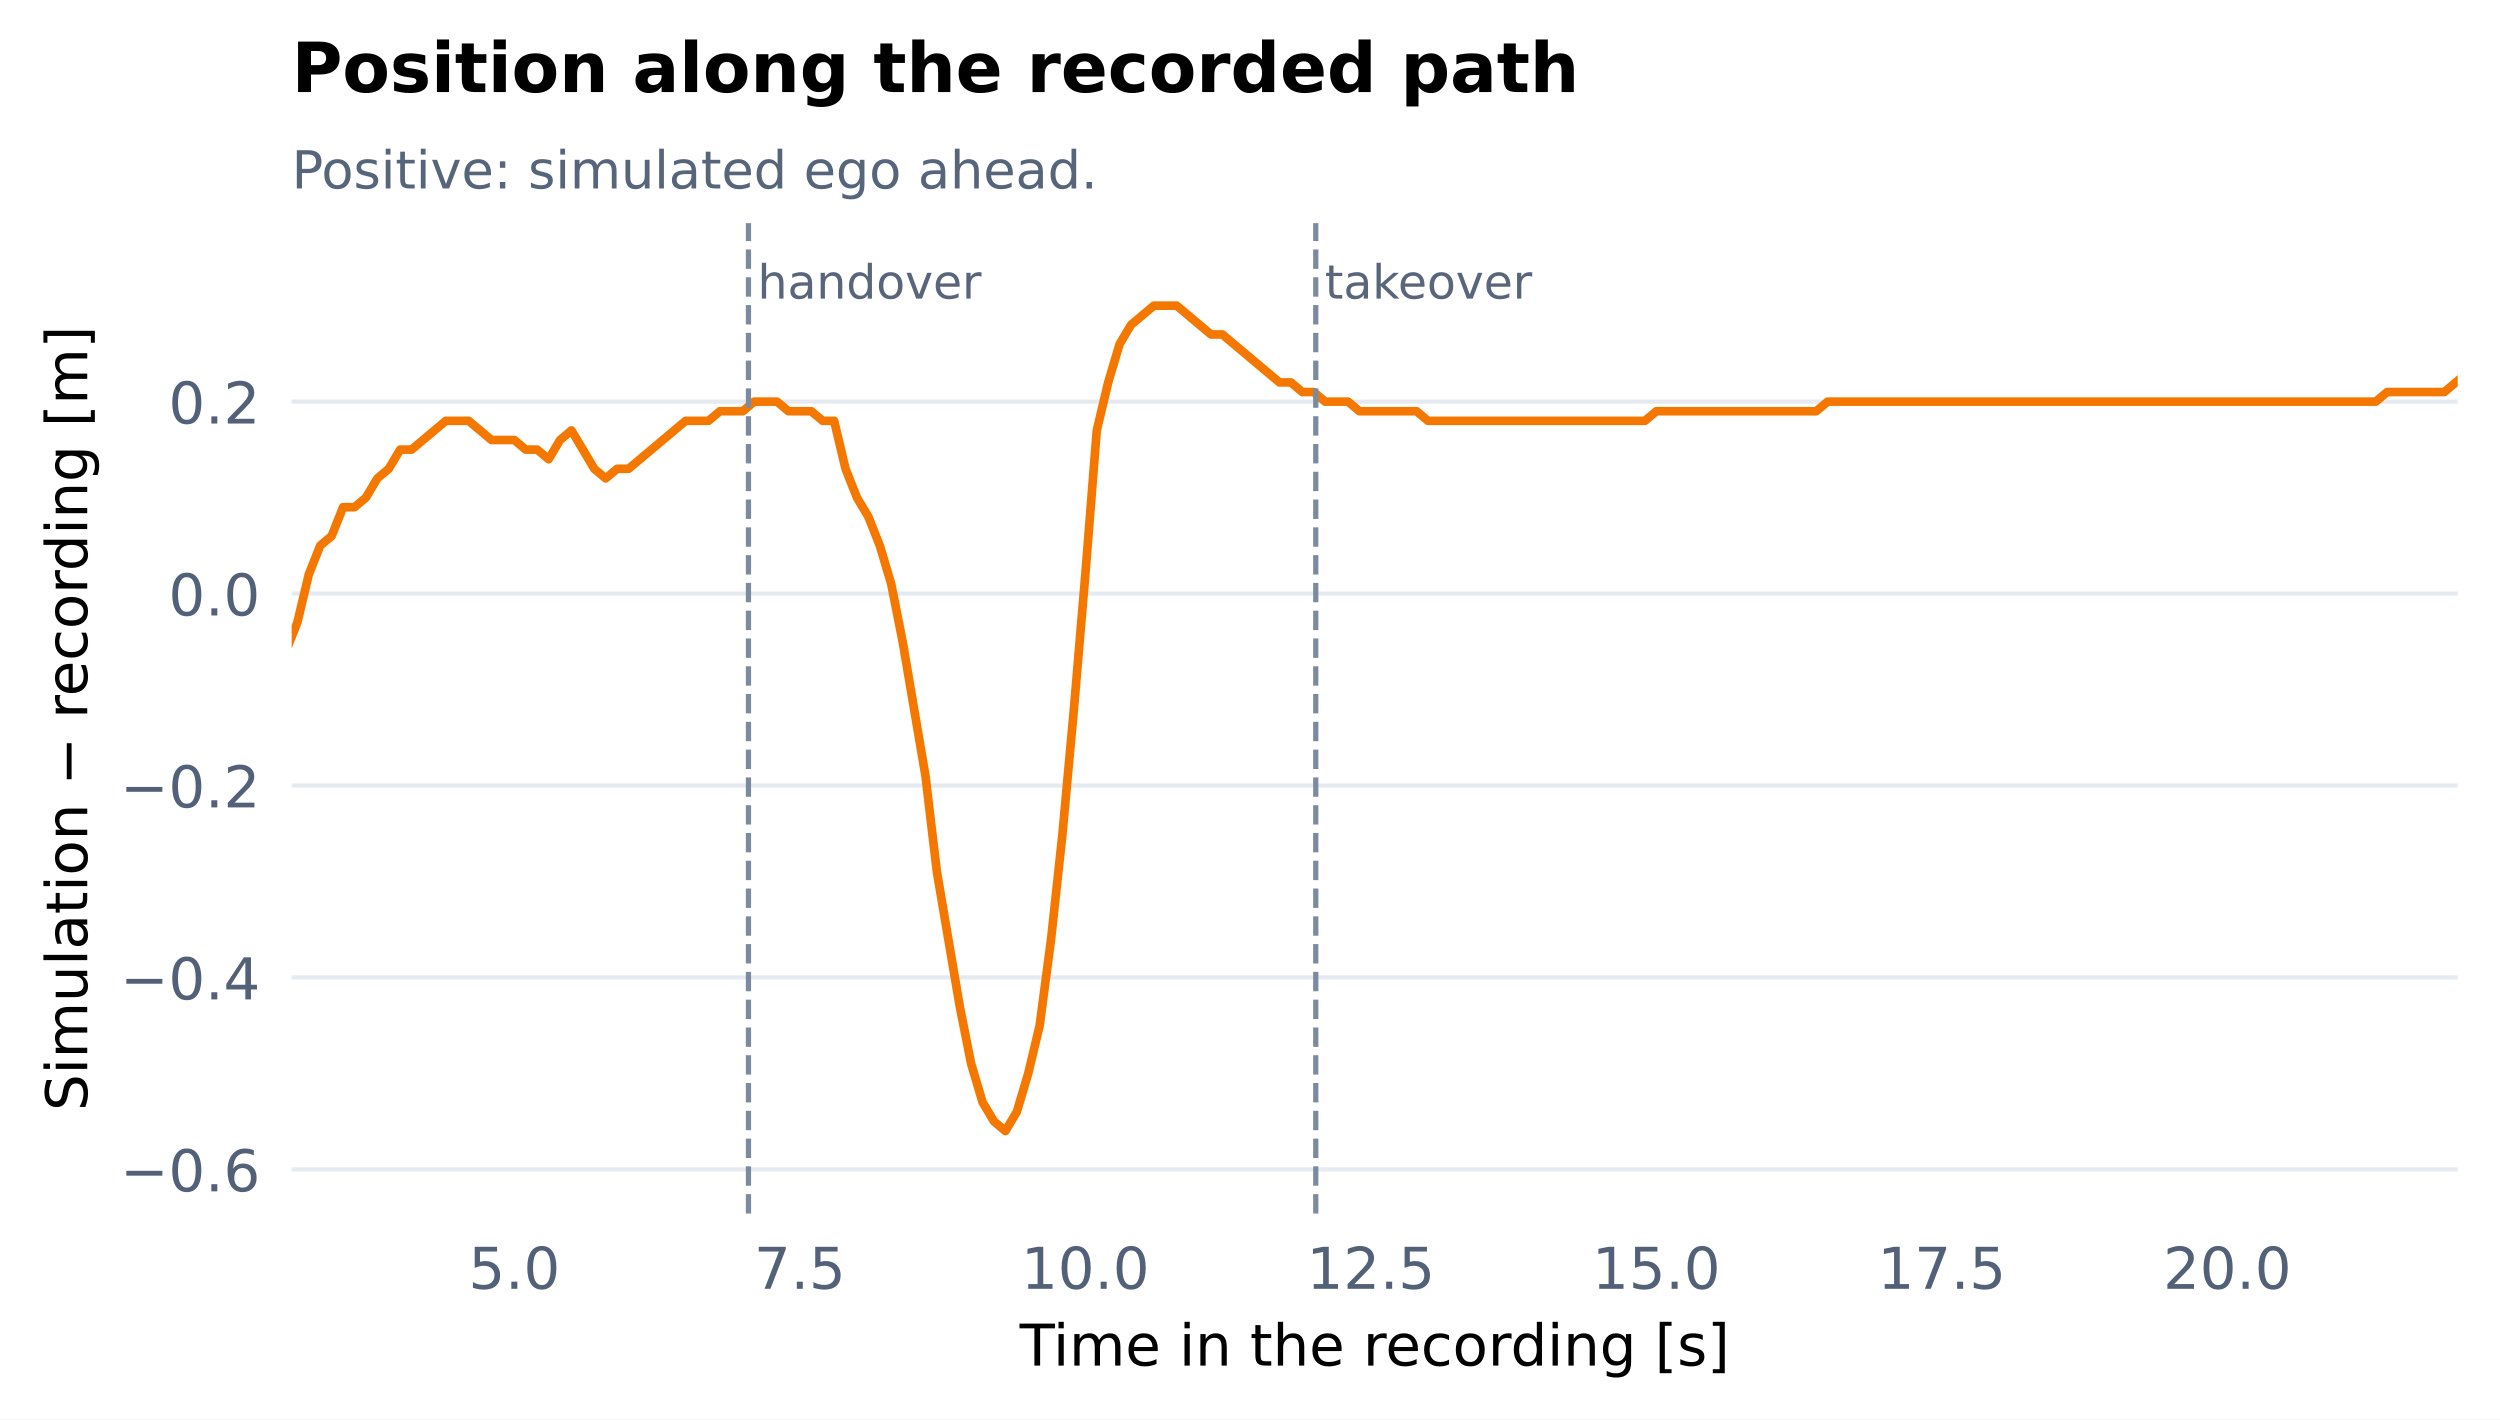
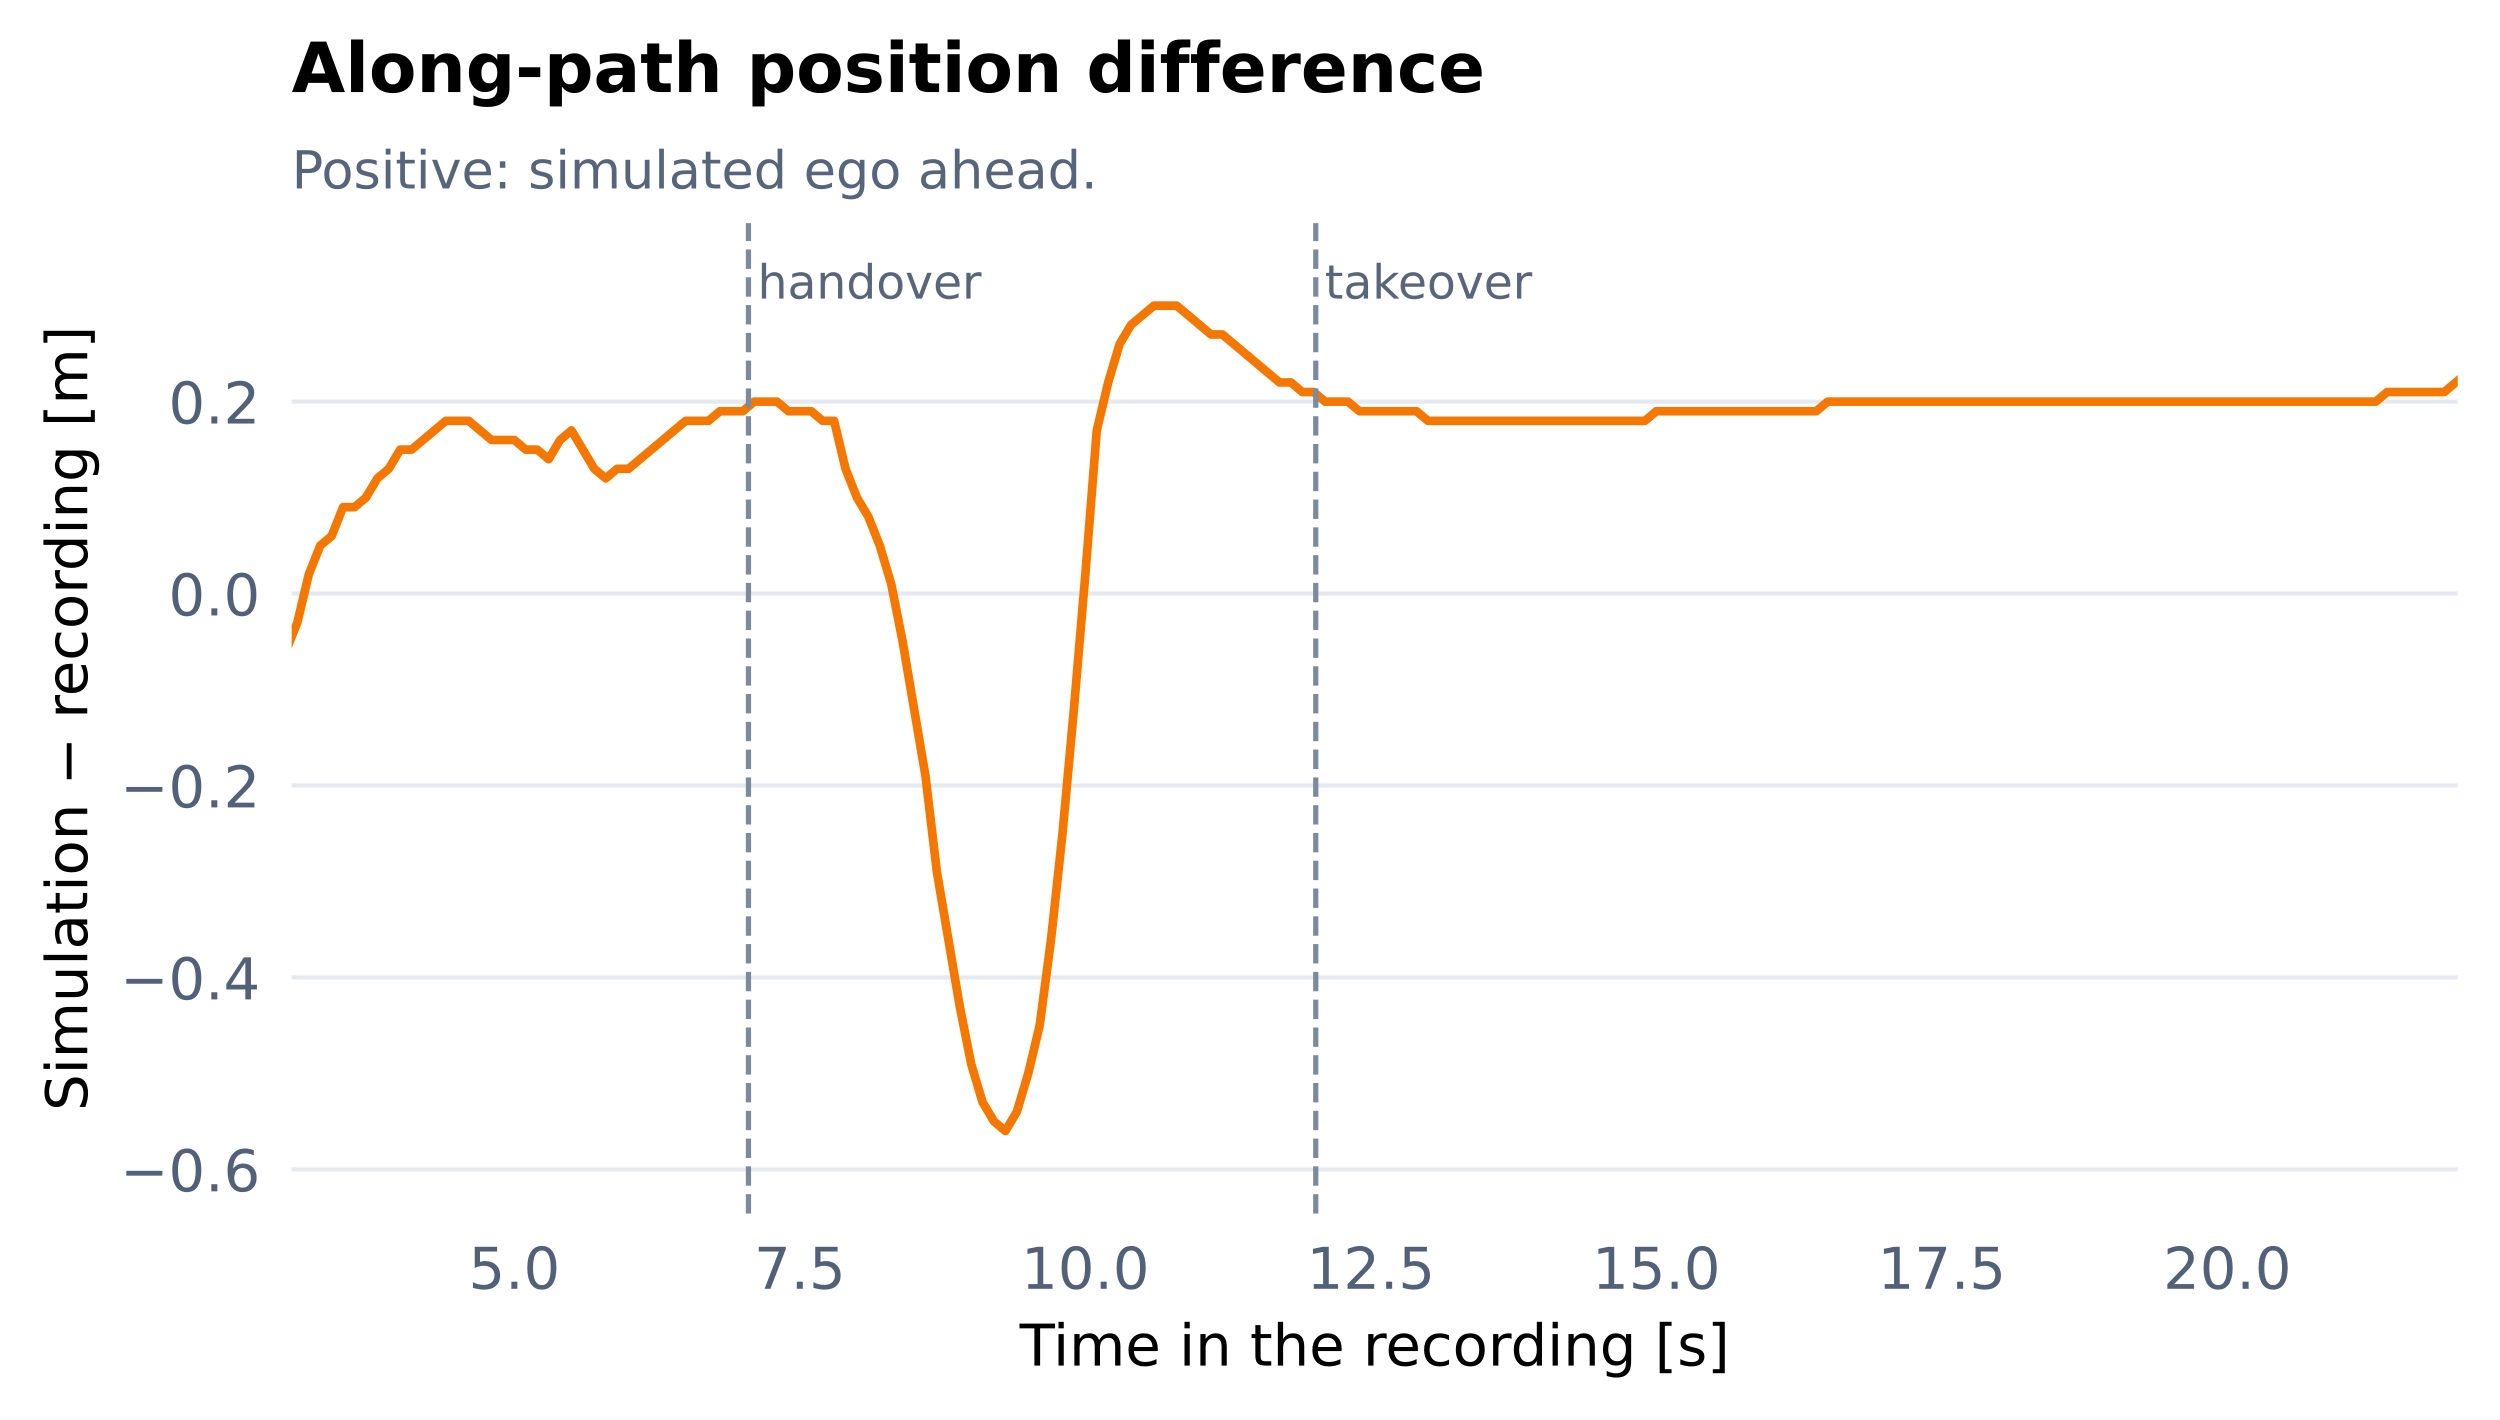
<svg xmlns="http://www.w3.org/2000/svg" width="476.891pt" height="270.754pt" viewBox="0 0 476.891 270.754" version="1.1">
  <defs>
    <style type="text/css">*{stroke-linejoin: round; stroke-linecap: butt}</style>
  </defs>
  <g id="figure_1">
    <g id="patch_1">
      <path d="M 0 270.754  L 476.891 270.754  L 476.891 -0  L 0 -0  z " style="fill: #ffffff" />
    </g>
    <g id="axes_1">
      <g id="patch_2">
        <path d="M -448.452 231.491  L -35.263 231.491  L -35.263 42.563  L -448.452 42.563  z " style="fill: #ffffff" />
      </g>
      <g id="matplotlib.axis_1">
        <g id="xtick_1">
          <g id="line2d_1" />
          <g id="text_1">
            <text style="font-size: 11px; font-family: 'DejaVu Sans'; text-anchor: middle; fill: #526078" x="-405.974" y="245.849" transform="rotate(-0 -405.9739 245.8491)">5.0</text>
          </g>
        </g>
        <g id="xtick_2">
          <g id="line2d_2" />
          <g id="text_2">
            <text style="font-size: 11px; font-family: 'DejaVu Sans'; text-anchor: middle; fill: #526078" x="-351.514" y="245.849" transform="rotate(-0 -351.5142 245.8491)">7.5</text>
          </g>
        </g>
        <g id="xtick_3">
          <g id="line2d_3" />
          <g id="text_3">
            <text style="font-size: 11px; font-family: 'DejaVu Sans'; text-anchor: middle; fill: #526078" x="-297.055" y="245.849" transform="rotate(-0 -297.0546 245.8491)">10.0</text>
          </g>
        </g>
        <g id="xtick_4">
          <g id="line2d_4" />
          <g id="text_4">
            <text style="font-size: 11px; font-family: 'DejaVu Sans'; text-anchor: middle; fill: #526078" x="-242.595" y="245.849" transform="rotate(-0 -242.5949 245.8491)">12.5</text>
          </g>
        </g>
        <g id="xtick_5">
          <g id="line2d_5" />
          <g id="text_5">
            <text style="font-size: 11px; font-family: 'DejaVu Sans'; text-anchor: middle; fill: #526078" x="-188.135" y="245.849" transform="rotate(-0 -188.1352 245.8491)">15.0</text>
          </g>
        </g>
        <g id="xtick_6">
          <g id="line2d_6" />
          <g id="text_6">
            <text style="font-size: 11px; font-family: 'DejaVu Sans'; text-anchor: middle; fill: #526078" x="-133.676" y="245.849" transform="rotate(-0 -133.6755 245.8491)">17.5</text>
          </g>
        </g>
        <g id="xtick_7">
          <g id="line2d_7" />
          <g id="text_7">
            <text style="font-size: 11px; font-family: 'DejaVu Sans'; text-anchor: middle; fill: #526078" x="-79.216" y="245.849" transform="rotate(-0 -79.21587 245.8491)">20.0</text>
          </g>
        </g>
        <g id="text_8">
          <text style="font-size: 11px; font-family: 'DejaVu Sans'; text-anchor: middle" x="-241.858" y="260.495" transform="rotate(-0 -241.8578 260.4951)">Time in the recording [s]</text>
        </g>
      </g>
      <g id="matplotlib.axis_2">
        <g id="ytick_1">
          <g id="line2d_8">
            <path clip-path="url(#p692821da4f)" style="fill: none; stroke: #e5eaf1; stroke-width: 0.8; stroke-linecap: square" />
          </g>
          <g id="line2d_9" />
          <g id="text_9">
            <text style="font-size: 11px; font-family: 'DejaVu Sans'; text-anchor: end; fill: #526078" x="-454.452" y="219.84" transform="rotate(-0 -454.4524 219.8402)">0</text>
          </g>
        </g>
        <g id="ytick_2">
          <g id="line2d_10">
            <path clip-path="url(#p692821da4f)" style="fill: none; stroke: #e5eaf1; stroke-width: 0.8; stroke-linecap: square" />
          </g>
          <g id="line2d_11" />
          <g id="text_10">
            <text style="font-size: 11px; font-family: 'DejaVu Sans'; text-anchor: end; fill: #526078" x="-454.452" y="176.953" transform="rotate(-0 -454.4524 176.9527)">2</text>
          </g>
        </g>
        <g id="ytick_3">
          <g id="line2d_12">
            <path clip-path="url(#p692821da4f)" style="fill: none; stroke: #e5eaf1; stroke-width: 0.8; stroke-linecap: square" />
          </g>
          <g id="line2d_13" />
          <g id="text_11">
            <text style="font-size: 11px; font-family: 'DejaVu Sans'; text-anchor: end; fill: #526078" x="-454.452" y="134.065" transform="rotate(-0 -454.4524 134.0652)">4</text>
          </g>
        </g>
        <g id="ytick_4">
          <g id="line2d_14">
            <path clip-path="url(#p692821da4f)" style="fill: none; stroke: #e5eaf1; stroke-width: 0.8; stroke-linecap: square" />
          </g>
          <g id="line2d_15" />
          <g id="text_12">
            <text style="font-size: 11px; font-family: 'DejaVu Sans'; text-anchor: end; fill: #526078" x="-454.452" y="91.178" transform="rotate(-0 -454.4524 91.17772)">6</text>
          </g>
        </g>
        <g id="ytick_5">
          <g id="line2d_16">
            <path clip-path="url(#p692821da4f)" style="fill: none; stroke: #e5eaf1; stroke-width: 0.8; stroke-linecap: square" />
          </g>
          <g id="line2d_17" />
          <g id="text_13">
            <text style="font-size: 11px; font-family: 'DejaVu Sans'; text-anchor: end; fill: #526078" x="-454.452" y="48.29" transform="rotate(-0 -454.4524 48.29022)">8</text>
          </g>
        </g>
        <g id="text_14">
          <text style="font-size: 11px; font-family: 'DejaVu Sans'; text-anchor: middle" x="-467.739" y="137.027" transform="rotate(-90 -467.7388 137.0268)">Speed [m/s]</text>
        </g>
      </g>
      <g id="line2d_18">
        <path d="M -1 217.038  L 1.384 216.84  L 10.098 216.433  L 18.812 216.54  L 20.99 217.741  L 23.168 218.406  L 25.347 219.392  L 27.525 220.636  L 29.703 221.365  L 31.882 222.352  L 36.239 223.724  L 42.774 223.552  L 47.131 222.587  L 49.309 222.073  L 55.844 221.494  L 60.201 221.601  L 64.558 222.03  L 75.45 223.016  L 77.628 223.188  L 79.806 223.231  L 81.985 223.402  L 86.342 223.531  L 90.698 223.638  L 95.055 223.445  L 110.304 221.537  L 114.661 221.494  L 121.196 221.773  L 125.552 222.116  L 140.801 223.059  L 149.515 223.531  L 164.763 223.445  L 173.477 223.081  L 177.834 222.845  L 182.191 222.695  L 199.618 223.123  L 206.153 223.102  L 221.402 222.738  L 232.293 222.952  L 236.65 223.123  L 236.65 223.123  " clip-path="url(#p692821da4f)" style="fill: none; stroke: #1760dc; stroke-width: 1.65; stroke-linecap: square" />
      </g>
      <g id="line2d_19">
        <path d="M 0 0  " clip-path="url(#p692821da4f)" style="fill: none; stroke: #f47700; stroke-width: 1.65; stroke-linecap: square" />
      </g>
      <g id="line2d_20">
        <path clip-path="url(#p692821da4f)" style="fill: none; stroke-dasharray: 3.7,1.6; stroke-dashoffset: 0; stroke: #7c8aa0" />
      </g>
      <g id="line2d_21">
        <path clip-path="url(#p692821da4f)" style="fill: none; stroke-dasharray: 3.7,1.6; stroke-dashoffset: 0; stroke: #7c8aa0" />
      </g>
      <g id="text_15">
        <text style="font-size: 10px; font-family: 'DejaVu Sans'; text-anchor: start; fill: #57657a" x="-448.452" y="35.95" transform="rotate(-0 -448.4524 35.95036)">Vehicle speed on both sides.</text>
      </g>
      <g id="text_16">
        <text style="font-size: 9px; font-family: 'DejaVu Sans'; text-anchor: start; fill: #58657b" x="-359.574" y="56.959" transform="rotate(-0 -359.5743 56.95855)">handover</text>
      </g>
      <g id="text_17">
        <text style="font-size: 9px; font-family: 'DejaVu Sans'; text-anchor: start; fill: #58657b" x="-251.359" y="56.959" transform="rotate(-0 -251.3592 56.95855)">takeover</text>
      </g>
      <g id="text_18">
        <text style="font-weight: 700; font-size: 13.2px; font-family: 'DejaVu Sans'; text-anchor: start" x="-448.452" y="17.563" transform="rotate(-0 -448.4524 17.56284)">Speed</text>
      </g>
    </g>
    <g id="axes_2">
      <g id="patch_3">
        <path d="M 55.638 231.491  L 468.828 231.491  L 468.828 42.563  L 55.638 42.563  z " style="fill: #ffffff" />
      </g>
      <g id="matplotlib.axis_3">
        <g id="xtick_8">
          <g id="line2d_22" />
          <g id="text_19">
            <text style="font-size: 11px; font-family: 'DejaVu Sans'; text-anchor: middle; fill: #526078" x="98.117" y="245.849" transform="rotate(-0 98.11692 245.8491)">5.0</text>
          </g>
        </g>
        <g id="xtick_9">
          <g id="line2d_23" />
          <g id="text_20">
            <text style="font-size: 11px; font-family: 'DejaVu Sans'; text-anchor: middle; fill: #526078" x="152.577" y="245.849" transform="rotate(-0 152.5766 245.8491)">7.5</text>
          </g>
        </g>
        <g id="xtick_10">
          <g id="line2d_24" />
          <g id="text_21">
            <text style="font-size: 11px; font-family: 'DejaVu Sans'; text-anchor: middle; fill: #526078" x="207.036" y="245.849" transform="rotate(-0 207.0363 245.8491)">10.0</text>
          </g>
        </g>
        <g id="xtick_11">
          <g id="line2d_25" />
          <g id="text_22">
            <text style="font-size: 11px; font-family: 'DejaVu Sans'; text-anchor: middle; fill: #526078" x="261.496" y="245.849" transform="rotate(-0 261.4959 245.8491)">12.5</text>
          </g>
        </g>
        <g id="xtick_12">
          <g id="line2d_26" />
          <g id="text_23">
            <text style="font-size: 11px; font-family: 'DejaVu Sans'; text-anchor: middle; fill: #526078" x="315.956" y="245.849" transform="rotate(-0 315.9556 245.8491)">15.0</text>
          </g>
        </g>
        <g id="xtick_13">
          <g id="line2d_27" />
          <g id="text_24">
            <text style="font-size: 11px; font-family: 'DejaVu Sans'; text-anchor: middle; fill: #526078" x="370.415" y="245.849" transform="rotate(-0 370.4153 245.8491)">17.5</text>
          </g>
        </g>
        <g id="xtick_14">
          <g id="line2d_28" />
          <g id="text_25">
            <text style="font-size: 11px; font-family: 'DejaVu Sans'; text-anchor: middle; fill: #526078" x="424.875" y="245.849" transform="rotate(-0 424.8749 245.8491)">20.0</text>
          </g>
        </g>
        <g id="text_26">
          <text style="font-size: 11px; font-family: 'DejaVu Sans'; text-anchor: middle" x="262.233" y="260.495" transform="rotate(-0 262.233 260.4951)">Time in the recording [s]</text>
        </g>
      </g>
      <g id="matplotlib.axis_4">
        <g id="ytick_6">
          <g id="line2d_29">
            <path d="M 55.638 223.07  L 468.828 223.07  " clip-path="url(#pd99912b45f)" style="fill: none; stroke: #e5eaf1; stroke-width: 0.8; stroke-linecap: square" />
          </g>
          <g id="line2d_30" />
          <g id="text_27">
            <text style="font-size: 11px; font-family: 'DejaVu Sans'; text-anchor: end; fill: #526078" x="49.638" y="227.249" transform="rotate(-0 49.63837 227.2488)">−0.6</text>
          </g>
        </g>
        <g id="ytick_7">
          <g id="line2d_31">
            <path d="M 55.638 186.456  L 468.828 186.456  " clip-path="url(#pd99912b45f)" style="fill: none; stroke: #e5eaf1; stroke-width: 0.8; stroke-linecap: square" />
          </g>
          <g id="line2d_32" />
          <g id="text_28">
            <text style="font-size: 11px; font-family: 'DejaVu Sans'; text-anchor: end; fill: #526078" x="49.638" y="190.635" transform="rotate(-0 49.63837 190.6348)">−0.4</text>
          </g>
        </g>
        <g id="ytick_8">
          <g id="line2d_33">
            <path d="M 55.638 149.842  L 468.828 149.842  " clip-path="url(#pd99912b45f)" style="fill: none; stroke: #e5eaf1; stroke-width: 0.8; stroke-linecap: square" />
          </g>
          <g id="line2d_34" />
          <g id="text_29">
            <text style="font-size: 11px; font-family: 'DejaVu Sans'; text-anchor: end; fill: #526078" x="49.638" y="154.021" transform="rotate(-0 49.63837 154.0209)">−0.2</text>
          </g>
        </g>
        <g id="ytick_9">
          <g id="line2d_35">
            <path d="M 55.638 113.228  L 468.828 113.228  " clip-path="url(#pd99912b45f)" style="fill: none; stroke: #e5eaf1; stroke-width: 0.8; stroke-linecap: square" />
          </g>
          <g id="line2d_36" />
          <g id="text_30">
            <text style="font-size: 11px; font-family: 'DejaVu Sans'; text-anchor: end; fill: #526078" x="49.638" y="117.407" transform="rotate(-0 49.63837 117.4069)">0.0</text>
          </g>
        </g>
        <g id="ytick_10">
          <g id="line2d_37">
            <path d="M 55.638 76.614  L 468.828 76.614  " clip-path="url(#pd99912b45f)" style="fill: none; stroke: #e5eaf1; stroke-width: 0.8; stroke-linecap: square" />
          </g>
          <g id="line2d_38" />
          <g id="text_31">
            <text style="font-size: 11px; font-family: 'DejaVu Sans'; text-anchor: end; fill: #526078" x="49.638" y="80.793" transform="rotate(-0 49.63837 80.79296)">0.2</text>
          </g>
        </g>
        <g id="text_32">
          <text style="font-size: 11px; font-family: 'DejaVu Sans'; text-anchor: middle" x="16.64" y="137.027" transform="rotate(-90 16.63962 137.0268)">Simulation − recording [m]</text>
        </g>
      </g>
      <g id="line2d_39">
        <path d="M 34.727 271.754  L 34.944 268.837  L 37.122 241.377  L 39.3 219.408  L 43.657 182.794  L 45.836 168.149  L 48.014 155.334  L 50.192 146.18  L 54.549 124.212  L 56.728 118.72  L 58.906 109.566  L 61.084 104.074  L 63.263 102.244  L 65.441 96.751  L 67.62 96.751  L 69.798 94.921  L 71.976 91.259  L 74.155 89.429  L 76.333 85.767  L 78.511 85.767  L 85.047 80.275  L 89.403 80.275  L 93.76 83.937  L 98.117 83.937  L 100.295 85.767  L 102.474 85.767  L 104.652 87.598  L 106.83 83.937  L 109.009 82.106  L 113.366 89.429  L 115.544 91.259  L 117.722 89.429  L 119.901 89.429  L 130.793 80.275  L 135.149 80.275  L 137.328 78.445  L 141.685 78.445  L 143.863 76.614  L 148.22 76.614  L 150.398 78.445  L 154.755 78.445  L 156.933 80.275  L 159.112 80.275  L 161.29 89.429  L 163.469 94.921  L 165.647 98.582  L 167.825 104.074  L 170.004 111.397  L 172.182 122.381  L 176.539 148.011  L 178.717 166.318  L 183.074 191.948  L 185.252 202.932  L 187.431 210.255  L 189.609 213.916  L 191.788 215.747  L 193.966 212.085  L 196.144 204.763  L 198.323 195.609  L 200.501 179.133  L 202.679 158.995  L 204.858 135.196  L 207.036 109.566  L 209.215 82.106  L 211.393 72.952  L 213.571 65.63  L 215.75 61.968  L 220.107 58.307  L 224.463 58.307  L 230.999 63.799  L 233.177 63.799  L 244.069 72.952  L 246.247 72.952  L 248.426 74.783  L 250.604 74.783  L 252.782 76.614  L 257.139 76.614  L 259.318 78.445  L 270.209 78.445  L 272.388 80.275  L 313.777 80.275  L 315.956 78.445  L 346.453 78.445  L 348.631 76.614  L 453.194 76.614  L 455.372 74.783  L 466.264 74.783  L 470.621 71.122  L 472.799 71.122  L 474.978 67.46  L 477.891 65.012  L 477.891 65.012  " clip-path="url(#pd99912b45f)" style="fill: none; stroke: #f47700; stroke-width: 1.65; stroke-linecap: square" />
      </g>
      <g id="line2d_40">
        <path d="M 142.774 231.491  L 142.774 42.563  " clip-path="url(#pd99912b45f)" style="fill: none; stroke-dasharray: 3.7,1.6; stroke-dashoffset: 0; stroke: #7c8aa0" />
      </g>
      <g id="line2d_41">
        <path d="M 250.989 231.491  L 250.989 42.563  " clip-path="url(#pd99912b45f)" style="fill: none; stroke-dasharray: 3.7,1.6; stroke-dashoffset: 0; stroke: #7c8aa0" />
      </g>
      <g id="text_33">
        <text style="font-size: 10px; font-family: 'DejaVu Sans'; text-anchor: start; fill: #57657a" x="55.638" y="35.95" transform="rotate(-0 55.63837 35.95036)">Positive: simulated ego ahead.</text>
      </g>
      <g id="text_34">
        <text style="font-size: 9px; font-family: 'DejaVu Sans'; text-anchor: start; fill: #58657b" x="144.517" y="56.959" transform="rotate(-0 144.5166 56.95855)">handover</text>
      </g>
      <g id="text_35">
        <text style="font-size: 9px; font-family: 'DejaVu Sans'; text-anchor: start; fill: #58657b" x="252.732" y="56.959" transform="rotate(-0 252.7316 56.95855)">takeover</text>
      </g>
      <g id="text_36">
-         <text style="font-weight: 700; font-size: 13.2px; font-family: 'DejaVu Sans'; text-anchor: start" x="55.638" y="17.563" transform="rotate(-0 55.63837 17.56284)">Position along the recorded path</text>
+         <text style="font-weight: 700; font-size: 13.2px; font-family: 'DejaVu Sans'; text-anchor: start" x="55.638" y="17.563" transform="rotate(-0 55.63837 17.56284)">Along-path position difference</text>
      </g>
    </g>
    <g id="axes_3">
      <g id="patch_4">
        <path d="M -448.452 514.883  L -35.263 514.883  L -35.263 325.955  L -448.452 325.955  z " style="fill: #ffffff" />
      </g>
      <g id="matplotlib.axis_5">
        <g id="xtick_15">
          <g id="line2d_42" />
          <g id="text_37">
            <text style="font-size: 11px; font-family: 'DejaVu Sans'; text-anchor: middle; fill: #526078" x="-405.974" y="529.241" transform="rotate(-0 -405.9739 529.2411)">5.0</text>
          </g>
        </g>
        <g id="xtick_16">
          <g id="line2d_43" />
          <g id="text_38">
            <text style="font-size: 11px; font-family: 'DejaVu Sans'; text-anchor: middle; fill: #526078" x="-351.514" y="529.241" transform="rotate(-0 -351.5142 529.2411)">7.5</text>
          </g>
        </g>
        <g id="xtick_17">
          <g id="line2d_44" />
          <g id="text_39">
            <text style="font-size: 11px; font-family: 'DejaVu Sans'; text-anchor: middle; fill: #526078" x="-297.055" y="529.241" transform="rotate(-0 -297.0546 529.2411)">10.0</text>
          </g>
        </g>
        <g id="xtick_18">
          <g id="line2d_45" />
          <g id="text_40">
            <text style="font-size: 11px; font-family: 'DejaVu Sans'; text-anchor: middle; fill: #526078" x="-242.595" y="529.241" transform="rotate(-0 -242.5949 529.2411)">12.5</text>
          </g>
        </g>
        <g id="xtick_19">
          <g id="line2d_46" />
          <g id="text_41">
            <text style="font-size: 11px; font-family: 'DejaVu Sans'; text-anchor: middle; fill: #526078" x="-188.135" y="529.241" transform="rotate(-0 -188.1352 529.2411)">15.0</text>
          </g>
        </g>
        <g id="xtick_20">
          <g id="line2d_47" />
          <g id="text_42">
            <text style="font-size: 11px; font-family: 'DejaVu Sans'; text-anchor: middle; fill: #526078" x="-133.676" y="529.241" transform="rotate(-0 -133.6755 529.2411)">17.5</text>
          </g>
        </g>
        <g id="xtick_21">
          <g id="line2d_48" />
          <g id="text_43">
            <text style="font-size: 11px; font-family: 'DejaVu Sans'; text-anchor: middle; fill: #526078" x="-79.216" y="529.241" transform="rotate(-0 -79.21587 529.2411)">20.0</text>
          </g>
        </g>
        <g id="text_44">
          <text style="font-size: 11px; font-family: 'DejaVu Sans'; text-anchor: middle" x="-241.858" y="543.887" transform="rotate(-0 -241.8578 543.8871)">Time in the recording [s]</text>
        </g>
      </g>
      <g id="matplotlib.axis_6">
        <g id="ytick_11">
          <g id="line2d_49">
            <path clip-path="url(#pe20129cf95)" style="fill: none; stroke: #e5eaf1; stroke-width: 0.8; stroke-linecap: square" />
          </g>
          <g id="line2d_50" />
          <g id="text_45">
            <text style="font-size: 11px; font-family: 'DejaVu Sans'; text-anchor: end; fill: #526078" x="-454.452" y="490.601" transform="rotate(-0 -454.4524 490.6007)">−3</text>
          </g>
        </g>
        <g id="ytick_12">
          <g id="line2d_51">
            <path clip-path="url(#pe20129cf95)" style="fill: none; stroke: #e5eaf1; stroke-width: 0.8; stroke-linecap: square" />
          </g>
          <g id="line2d_52" />
          <g id="text_46">
            <text style="font-size: 11px; font-family: 'DejaVu Sans'; text-anchor: end; fill: #526078" x="-454.452" y="458.807" transform="rotate(-0 -454.4524 458.8075)">−2</text>
          </g>
        </g>
        <g id="ytick_13">
          <g id="line2d_53">
            <path clip-path="url(#pe20129cf95)" style="fill: none; stroke: #e5eaf1; stroke-width: 0.8; stroke-linecap: square" />
          </g>
          <g id="line2d_54" />
          <g id="text_47">
            <text style="font-size: 11px; font-family: 'DejaVu Sans'; text-anchor: end; fill: #526078" x="-454.452" y="427.014" transform="rotate(-0 -454.4524 427.0143)">−1</text>
          </g>
        </g>
        <g id="ytick_14">
          <g id="line2d_55">
            <path clip-path="url(#pe20129cf95)" style="fill: none; stroke: #e5eaf1; stroke-width: 0.8; stroke-linecap: square" />
          </g>
          <g id="line2d_56" />
          <g id="text_48">
            <text style="font-size: 11px; font-family: 'DejaVu Sans'; text-anchor: end; fill: #526078" x="-454.452" y="395.221" transform="rotate(-0 -454.4524 395.221)">0</text>
          </g>
        </g>
        <g id="ytick_15">
          <g id="line2d_57">
            <path clip-path="url(#pe20129cf95)" style="fill: none; stroke: #e5eaf1; stroke-width: 0.8; stroke-linecap: square" />
          </g>
          <g id="line2d_58" />
          <g id="text_49">
            <text style="font-size: 11px; font-family: 'DejaVu Sans'; text-anchor: end; fill: #526078" x="-454.452" y="363.428" transform="rotate(-0 -454.4524 363.4278)">1</text>
          </g>
        </g>
        <g id="ytick_16">
          <g id="line2d_59">
            <path clip-path="url(#pe20129cf95)" style="fill: none; stroke: #e5eaf1; stroke-width: 0.8; stroke-linecap: square" />
          </g>
          <g id="line2d_60" />
          <g id="text_50">
            <text style="font-size: 11px; font-family: 'DejaVu Sans'; text-anchor: end; fill: #526078" x="-454.452" y="331.635" transform="rotate(-0 -454.4524 331.6346)">2</text>
          </g>
        </g>
        <g id="text_51">
          <text style="font-size: 11px; font-family: 'DejaVu Sans'; text-anchor: middle" x="-476.957" y="420.419" transform="rotate(-90 -476.9565 420.4188)">Acceleration [m/s²]</text>
        </g>
      </g>
      <g id="line2d_61">
        <path d="M 0 0  " clip-path="url(#pe20129cf95)" style="fill: none; stroke: #1760dc; stroke-width: 1.65; stroke-linecap: square" />
      </g>
      <g id="line2d_62">
        <path d="M 0 0  " clip-path="url(#pe20129cf95)" style="fill: none; stroke: #f47700; stroke-width: 1.65; stroke-linecap: square" />
      </g>
      <g id="line2d_63">
        <path clip-path="url(#pe20129cf95)" style="fill: none; stroke-dasharray: 3.7,1.6; stroke-dashoffset: 0; stroke: #7c8aa0" />
      </g>
      <g id="line2d_64">
        <path clip-path="url(#pe20129cf95)" style="fill: none; stroke-dasharray: 3.7,1.6; stroke-dashoffset: 0; stroke: #7c8aa0" />
      </g>
      <g id="text_52">
        <text style="font-size: 10px; font-family: 'DejaVu Sans'; text-anchor: start; fill: #57657a" x="-448.452" y="319.342" transform="rotate(-0 -448.4524 319.3424)">Acceleration requested by each stack.</text>
      </g>
      <g id="text_53">
        <text style="font-size: 9px; font-family: 'DejaVu Sans'; text-anchor: start; fill: #58657b" x="-359.574" y="340.351" transform="rotate(-0 -359.5743 340.3506)">handover</text>
      </g>
      <g id="text_54">
        <text style="font-size: 9px; font-family: 'DejaVu Sans'; text-anchor: start; fill: #58657b" x="-251.359" y="340.351" transform="rotate(-0 -251.3592 340.3506)">takeover</text>
      </g>
      <g id="text_55">
        <text style="font-weight: 700; font-size: 13.2px; font-family: 'DejaVu Sans'; text-anchor: start" x="-448.452" y="300.955" transform="rotate(-0 -448.4524 300.9548)">Commanded acceleration</text>
      </g>
    </g>
    <g id="axes_4">
      <g id="patch_5">
        <path d="M 55.638 514.883  L 468.828 514.883  L 468.828 325.955  L 55.638 325.955  z " style="fill: #ffffff" />
      </g>
      <g id="matplotlib.axis_7">
        <g id="xtick_22">
          <g id="line2d_65" />
          <g id="text_56">
            <text style="font-size: 11px; font-family: 'DejaVu Sans'; text-anchor: middle; fill: #526078" x="98.117" y="529.241" transform="rotate(-0 98.11692 529.2411)">5.0</text>
          </g>
        </g>
        <g id="xtick_23">
          <g id="line2d_66" />
          <g id="text_57">
            <text style="font-size: 11px; font-family: 'DejaVu Sans'; text-anchor: middle; fill: #526078" x="152.577" y="529.241" transform="rotate(-0 152.5766 529.2411)">7.5</text>
          </g>
        </g>
        <g id="xtick_24">
          <g id="line2d_67" />
          <g id="text_58">
            <text style="font-size: 11px; font-family: 'DejaVu Sans'; text-anchor: middle; fill: #526078" x="207.036" y="529.241" transform="rotate(-0 207.0363 529.2411)">10.0</text>
          </g>
        </g>
        <g id="xtick_25">
          <g id="line2d_68" />
          <g id="text_59">
            <text style="font-size: 11px; font-family: 'DejaVu Sans'; text-anchor: middle; fill: #526078" x="261.496" y="529.241" transform="rotate(-0 261.4959 529.2411)">12.5</text>
          </g>
        </g>
        <g id="xtick_26">
          <g id="line2d_69" />
          <g id="text_60">
            <text style="font-size: 11px; font-family: 'DejaVu Sans'; text-anchor: middle; fill: #526078" x="315.956" y="529.241" transform="rotate(-0 315.9556 529.2411)">15.0</text>
          </g>
        </g>
        <g id="xtick_27">
          <g id="line2d_70" />
          <g id="text_61">
            <text style="font-size: 11px; font-family: 'DejaVu Sans'; text-anchor: middle; fill: #526078" x="370.415" y="529.241" transform="rotate(-0 370.4153 529.2411)">17.5</text>
          </g>
        </g>
        <g id="xtick_28">
          <g id="line2d_71" />
          <g id="text_62">
            <text style="font-size: 11px; font-family: 'DejaVu Sans'; text-anchor: middle; fill: #526078" x="424.875" y="529.241" transform="rotate(-0 424.8749 529.2411)">20.0</text>
          </g>
        </g>
        <g id="text_63">
          <text style="font-size: 11px; font-family: 'DejaVu Sans'; text-anchor: middle" x="262.233" y="543.887" transform="rotate(-0 262.233 543.8871)">Time in the recording [s]</text>
        </g>
      </g>
      <g id="matplotlib.axis_8">
        <g id="ytick_17">
          <g id="line2d_72">
            <path clip-path="url(#pc02b235632)" style="fill: none; stroke: #e5eaf1; stroke-width: 0.8; stroke-linecap: square" />
          </g>
          <g id="line2d_73" />
          <g id="text_64">
            <text style="font-size: 11px; font-family: 'DejaVu Sans'; text-anchor: end; fill: #526078" x="49.638" y="504.188" transform="rotate(-0 49.63837 504.188)">−4</text>
          </g>
        </g>
        <g id="ytick_18">
          <g id="line2d_74">
            <path clip-path="url(#pc02b235632)" style="fill: none; stroke: #e5eaf1; stroke-width: 0.8; stroke-linecap: square" />
          </g>
          <g id="line2d_75" />
          <g id="text_65">
            <text style="font-size: 11px; font-family: 'DejaVu Sans'; text-anchor: end; fill: #526078" x="49.638" y="476.124" transform="rotate(-0 49.63837 476.1238)">−3</text>
          </g>
        </g>
        <g id="ytick_19">
          <g id="line2d_76">
            <path clip-path="url(#pc02b235632)" style="fill: none; stroke: #e5eaf1; stroke-width: 0.8; stroke-linecap: square" />
          </g>
          <g id="line2d_77" />
          <g id="text_66">
            <text style="font-size: 11px; font-family: 'DejaVu Sans'; text-anchor: end; fill: #526078" x="49.638" y="448.06" transform="rotate(-0 49.63837 448.0596)">−2</text>
          </g>
        </g>
        <g id="ytick_20">
          <g id="line2d_78">
            <path clip-path="url(#pc02b235632)" style="fill: none; stroke: #e5eaf1; stroke-width: 0.8; stroke-linecap: square" />
          </g>
          <g id="line2d_79" />
          <g id="text_67">
            <text style="font-size: 11px; font-family: 'DejaVu Sans'; text-anchor: end; fill: #526078" x="49.638" y="419.995" transform="rotate(-0 49.63837 419.9955)">−1</text>
          </g>
        </g>
        <g id="ytick_21">
          <g id="line2d_80">
            <path clip-path="url(#pc02b235632)" style="fill: none; stroke: #e5eaf1; stroke-width: 0.8; stroke-linecap: square" />
          </g>
          <g id="line2d_81" />
          <g id="text_68">
            <text style="font-size: 11px; font-family: 'DejaVu Sans'; text-anchor: end; fill: #526078" x="49.638" y="391.931" transform="rotate(-0 49.63837 391.9313)">0</text>
          </g>
        </g>
        <g id="ytick_22">
          <g id="line2d_82">
            <path clip-path="url(#pc02b235632)" style="fill: none; stroke: #e5eaf1; stroke-width: 0.8; stroke-linecap: square" />
          </g>
          <g id="line2d_83" />
          <g id="text_69">
            <text style="font-size: 11px; font-family: 'DejaVu Sans'; text-anchor: end; fill: #526078" x="49.638" y="363.867" transform="rotate(-0 49.63837 363.8671)">1</text>
          </g>
        </g>
        <g id="ytick_23">
          <g id="line2d_84">
            <path clip-path="url(#pc02b235632)" style="fill: none; stroke: #e5eaf1; stroke-width: 0.8; stroke-linecap: square" />
          </g>
          <g id="line2d_85" />
          <g id="text_70">
            <text style="font-size: 11px; font-family: 'DejaVu Sans'; text-anchor: end; fill: #526078" x="49.638" y="335.803" transform="rotate(-0 49.63837 335.8029)">2</text>
          </g>
        </g>
        <g id="text_71">
          <text style="font-size: 11px; font-family: 'DejaVu Sans'; text-anchor: middle" x="27.134" y="420.419" transform="rotate(-90 27.13431 420.4188)">Acceleration [m/s²]</text>
        </g>
      </g>
      <g id="line2d_86">
        <path d="M 0 0  " clip-path="url(#pc02b235632)" style="fill: none; stroke: #1760dc; stroke-width: 1.65; stroke-linecap: square" />
      </g>
      <g id="line2d_87">
        <path d="M 0 0  " clip-path="url(#pc02b235632)" style="fill: none; stroke: #f47700; stroke-width: 1.65; stroke-linecap: square" />
      </g>
      <g id="line2d_88">
        <path clip-path="url(#pc02b235632)" style="fill: none; stroke-dasharray: 3.7,1.6; stroke-dashoffset: 0; stroke: #7c8aa0" />
      </g>
      <g id="line2d_89">
        <path clip-path="url(#pc02b235632)" style="fill: none; stroke-dasharray: 3.7,1.6; stroke-dashoffset: 0; stroke: #7c8aa0" />
      </g>
      <g id="text_72">
        <text style="font-size: 10px; font-family: 'DejaVu Sans'; text-anchor: start; fill: #57657a" x="55.638" y="319.342" transform="rotate(-0 55.63837 319.3424)">Smoothed rate of change of speed.</text>
      </g>
      <g id="text_73">
        <text style="font-size: 9px; font-family: 'DejaVu Sans'; text-anchor: start; fill: #58657b" x="144.517" y="340.351" transform="rotate(-0 144.5166 340.3506)">handover</text>
      </g>
      <g id="text_74">
        <text style="font-size: 9px; font-family: 'DejaVu Sans'; text-anchor: start; fill: #58657b" x="252.732" y="340.351" transform="rotate(-0 252.7316 340.3506)">takeover</text>
      </g>
      <g id="text_75">
        <text style="font-weight: 700; font-size: 13.2px; font-family: 'DejaVu Sans'; text-anchor: start" x="55.638" y="300.955" transform="rotate(-0 55.63837 300.9548)">Achieved acceleration</text>
      </g>
    </g>
    <g id="legend_1">
      <g id="line2d_90">
        <path style="fill: none; stroke: #1760dc; stroke-width: 2; stroke-linecap: square" />
      </g>
      <g id="text_76">
        <text style="font-size: 11px; font-family: 'DejaVu Sans'; text-anchor: start" x="-100.026" y="-10.027" transform="rotate(-0 -100.0259 -10.02688)">Real recording</text>
      </g>
      <g id="line2d_91">
        <path style="fill: none; stroke: #f47700; stroke-width: 2; stroke-linecap: square" />
      </g>
      <g id="text_77">
        <text style="font-size: 11px; font-family: 'DejaVu Sans'; text-anchor: start" x="32.129" y="-10.027" transform="rotate(-0 32.12881 -10.02688)">Simulation</text>
      </g>
    </g>
  </g>
  <defs>
    <clipPath id="p692821da4f">
      <rect x="-448.452" y="42.563" width="413.189" height="188.928" />
    </clipPath>
    <clipPath id="pd99912b45f">
      <rect x="55.638" y="42.563" width="413.189" height="188.928" />
    </clipPath>
    <clipPath id="pe20129cf95">
      <rect x="-448.452" y="325.955" width="413.189" height="188.928" />
    </clipPath>
    <clipPath id="pc02b235632">
      <rect x="55.638" y="325.955" width="413.189" height="188.928" />
    </clipPath>
  </defs>
</svg>
